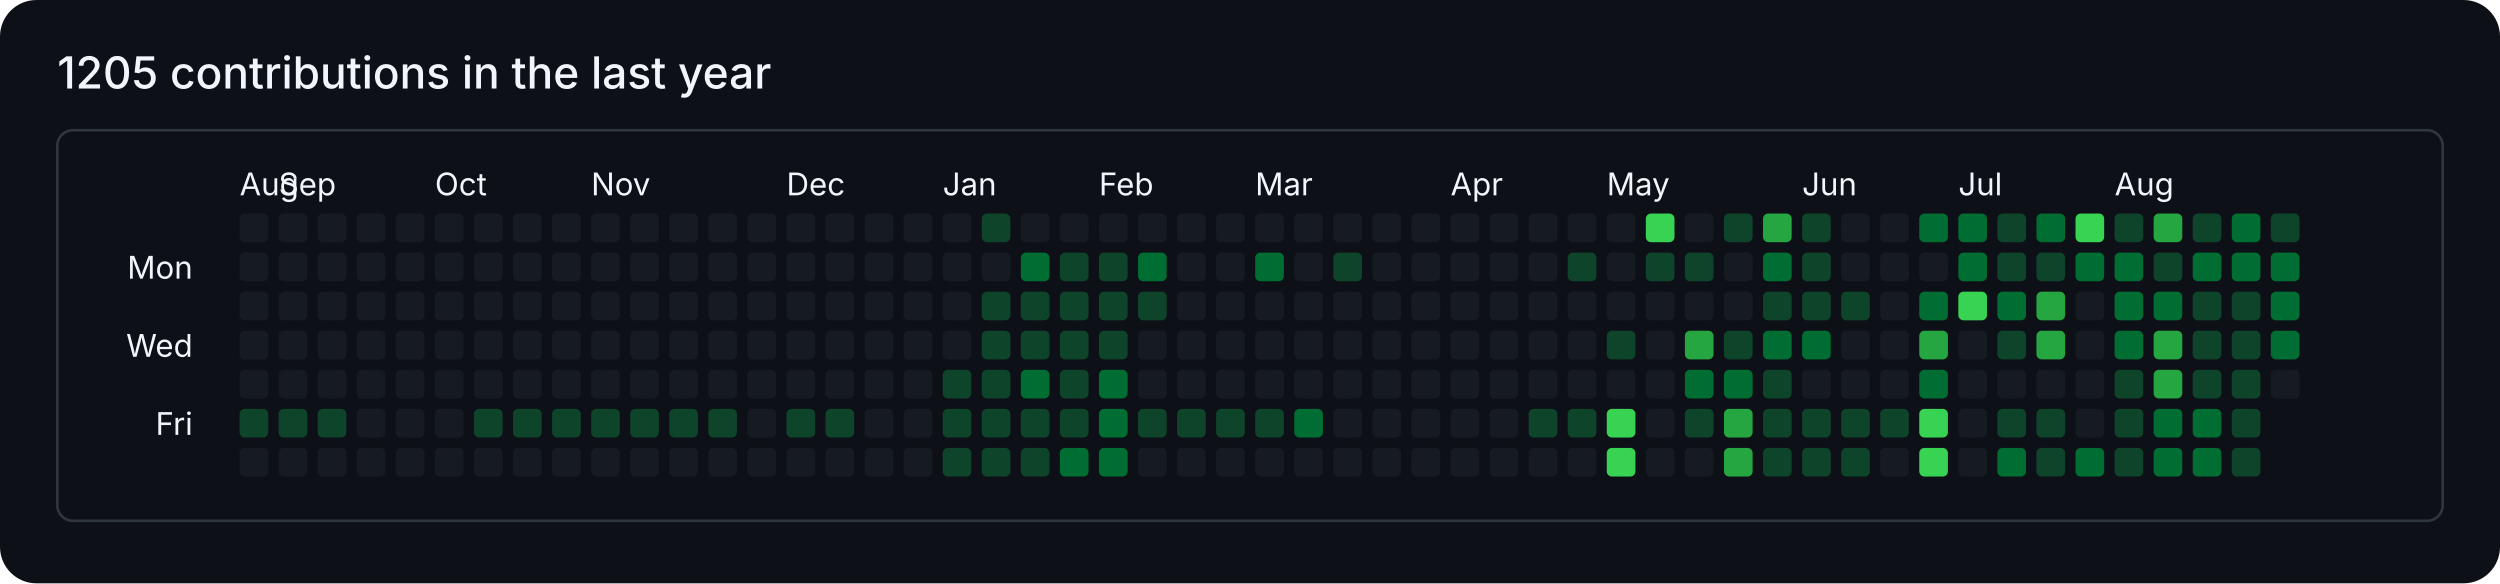
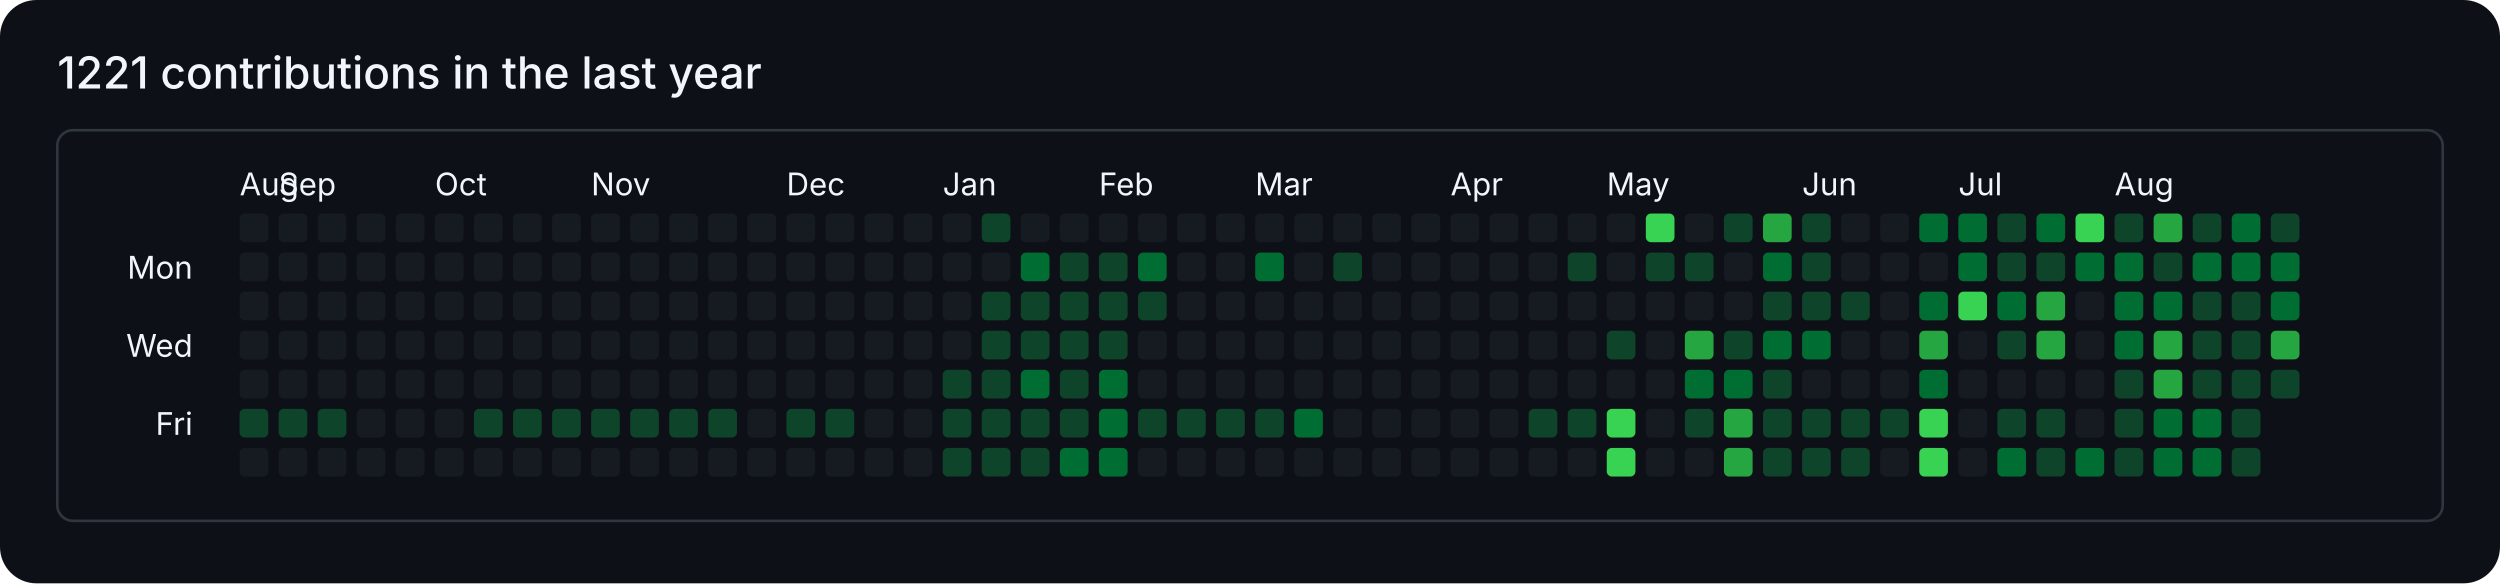
<svg xmlns="http://www.w3.org/2000/svg" width="1200" height="280" viewBox="0 0 960 224" fill="none" role="img" aria-label="AleksZyro GitHub contribution calendar">
  <style>
    .title { font: 500 17px -apple-system, BlinkMacSystemFont, 'Segoe UI', sans-serif; fill: #f0f6fc; }
    .month-label, .weekday-label, .legend, .hint { font: 400 12px -apple-system, BlinkMacSystemFont, 'Segoe UI', sans-serif; fill: #f0f6fc; }
    .hint, .legend-muted { fill: #8b949e; }
    .day-cell { shape-rendering: geometricPrecision; }
  </style>
  <rect width="960" height="224" rx="14" fill="#0d1117" />
-   <text x="22" y="34" class="title">1205 contributions in the last year</text>
+   <text x="22" y="34" class="title">1221 contributions in the last year</text>
  <rect x="22" y="50" width="916" height="150" rx="6" fill="none" stroke="#30363d" />
  <text x="92" y="75" class="month-label">Aug</text>
  <text x="107" y="75" class="month-label">Sep</text>
  <text x="167" y="75" class="month-label">Oct</text>
  <text x="227" y="75" class="month-label">Nov</text>
  <text x="302" y="75" class="month-label">Dec</text>
  <text x="362" y="75" class="month-label">Jan</text>
  <text x="422" y="75" class="month-label">Feb</text>
  <text x="482" y="75" class="month-label">Mar</text>
  <text x="557" y="75" class="month-label">Apr</text>
  <text x="617" y="75" class="month-label">May</text>
  <text x="692" y="75" class="month-label">Jun</text>
  <text x="752" y="75" class="month-label">Jul</text>
  <text x="812" y="75" class="month-label">Aug</text>
  <text x="74" y="107" class="weekday-label" text-anchor="end">Mon</text>
  <text x="74" y="137" class="weekday-label" text-anchor="end">Wed</text>
  <text x="74" y="167" class="weekday-label" text-anchor="end">Fri</text>
  <rect class="day-cell" x="92" y="82" width="11" height="11" rx="2" fill="#161b22" />
  <rect class="day-cell" x="92" y="97" width="11" height="11" rx="2" fill="#161b22" />
  <rect class="day-cell" x="92" y="112" width="11" height="11" rx="2" fill="#161b22" />
  <rect class="day-cell" x="92" y="127" width="11" height="11" rx="2" fill="#161b22" />
  <rect class="day-cell" x="92" y="142" width="11" height="11" rx="2" fill="#161b22" />
  <rect class="day-cell" x="92" y="157" width="11" height="11" rx="2" fill="#0e4429" />
  <rect class="day-cell" x="92" y="172" width="11" height="11" rx="2" fill="#161b22" />
  <rect class="day-cell" x="107" y="82" width="11" height="11" rx="2" fill="#161b22" />
  <rect class="day-cell" x="107" y="97" width="11" height="11" rx="2" fill="#161b22" />
  <rect class="day-cell" x="107" y="112" width="11" height="11" rx="2" fill="#161b22" />
  <rect class="day-cell" x="107" y="127" width="11" height="11" rx="2" fill="#161b22" />
  <rect class="day-cell" x="107" y="142" width="11" height="11" rx="2" fill="#161b22" />
  <rect class="day-cell" x="107" y="157" width="11" height="11" rx="2" fill="#0e4429" />
  <rect class="day-cell" x="107" y="172" width="11" height="11" rx="2" fill="#161b22" />
  <rect class="day-cell" x="122" y="82" width="11" height="11" rx="2" fill="#161b22" />
  <rect class="day-cell" x="122" y="97" width="11" height="11" rx="2" fill="#161b22" />
  <rect class="day-cell" x="122" y="112" width="11" height="11" rx="2" fill="#161b22" />
  <rect class="day-cell" x="122" y="127" width="11" height="11" rx="2" fill="#161b22" />
  <rect class="day-cell" x="122" y="142" width="11" height="11" rx="2" fill="#161b22" />
  <rect class="day-cell" x="122" y="157" width="11" height="11" rx="2" fill="#0e4429" />
  <rect class="day-cell" x="122" y="172" width="11" height="11" rx="2" fill="#161b22" />
  <rect class="day-cell" x="137" y="82" width="11" height="11" rx="2" fill="#161b22" />
  <rect class="day-cell" x="137" y="97" width="11" height="11" rx="2" fill="#161b22" />
  <rect class="day-cell" x="137" y="112" width="11" height="11" rx="2" fill="#161b22" />
  <rect class="day-cell" x="137" y="127" width="11" height="11" rx="2" fill="#161b22" />
  <rect class="day-cell" x="137" y="142" width="11" height="11" rx="2" fill="#161b22" />
  <rect class="day-cell" x="137" y="157" width="11" height="11" rx="2" fill="#161b22" />
  <rect class="day-cell" x="137" y="172" width="11" height="11" rx="2" fill="#161b22" />
  <rect class="day-cell" x="152" y="82" width="11" height="11" rx="2" fill="#161b22" />
  <rect class="day-cell" x="152" y="97" width="11" height="11" rx="2" fill="#161b22" />
  <rect class="day-cell" x="152" y="112" width="11" height="11" rx="2" fill="#161b22" />
  <rect class="day-cell" x="152" y="127" width="11" height="11" rx="2" fill="#161b22" />
  <rect class="day-cell" x="152" y="142" width="11" height="11" rx="2" fill="#161b22" />
  <rect class="day-cell" x="152" y="157" width="11" height="11" rx="2" fill="#161b22" />
  <rect class="day-cell" x="152" y="172" width="11" height="11" rx="2" fill="#161b22" />
  <rect class="day-cell" x="167" y="82" width="11" height="11" rx="2" fill="#161b22" />
  <rect class="day-cell" x="167" y="97" width="11" height="11" rx="2" fill="#161b22" />
  <rect class="day-cell" x="167" y="112" width="11" height="11" rx="2" fill="#161b22" />
  <rect class="day-cell" x="167" y="127" width="11" height="11" rx="2" fill="#161b22" />
  <rect class="day-cell" x="167" y="142" width="11" height="11" rx="2" fill="#161b22" />
  <rect class="day-cell" x="167" y="157" width="11" height="11" rx="2" fill="#161b22" />
  <rect class="day-cell" x="167" y="172" width="11" height="11" rx="2" fill="#161b22" />
  <rect class="day-cell" x="182" y="82" width="11" height="11" rx="2" fill="#161b22" />
  <rect class="day-cell" x="182" y="97" width="11" height="11" rx="2" fill="#161b22" />
  <rect class="day-cell" x="182" y="112" width="11" height="11" rx="2" fill="#161b22" />
  <rect class="day-cell" x="182" y="127" width="11" height="11" rx="2" fill="#161b22" />
  <rect class="day-cell" x="182" y="142" width="11" height="11" rx="2" fill="#161b22" />
  <rect class="day-cell" x="182" y="157" width="11" height="11" rx="2" fill="#0e4429" />
  <rect class="day-cell" x="182" y="172" width="11" height="11" rx="2" fill="#161b22" />
  <rect class="day-cell" x="197" y="82" width="11" height="11" rx="2" fill="#161b22" />
  <rect class="day-cell" x="197" y="97" width="11" height="11" rx="2" fill="#161b22" />
  <rect class="day-cell" x="197" y="112" width="11" height="11" rx="2" fill="#161b22" />
  <rect class="day-cell" x="197" y="127" width="11" height="11" rx="2" fill="#161b22" />
  <rect class="day-cell" x="197" y="142" width="11" height="11" rx="2" fill="#161b22" />
  <rect class="day-cell" x="197" y="157" width="11" height="11" rx="2" fill="#0e4429" />
  <rect class="day-cell" x="197" y="172" width="11" height="11" rx="2" fill="#161b22" />
  <rect class="day-cell" x="212" y="82" width="11" height="11" rx="2" fill="#161b22" />
  <rect class="day-cell" x="212" y="97" width="11" height="11" rx="2" fill="#161b22" />
  <rect class="day-cell" x="212" y="112" width="11" height="11" rx="2" fill="#161b22" />
  <rect class="day-cell" x="212" y="127" width="11" height="11" rx="2" fill="#161b22" />
  <rect class="day-cell" x="212" y="142" width="11" height="11" rx="2" fill="#161b22" />
  <rect class="day-cell" x="212" y="157" width="11" height="11" rx="2" fill="#0e4429" />
  <rect class="day-cell" x="212" y="172" width="11" height="11" rx="2" fill="#161b22" />
  <rect class="day-cell" x="227" y="82" width="11" height="11" rx="2" fill="#161b22" />
  <rect class="day-cell" x="227" y="97" width="11" height="11" rx="2" fill="#161b22" />
  <rect class="day-cell" x="227" y="112" width="11" height="11" rx="2" fill="#161b22" />
  <rect class="day-cell" x="227" y="127" width="11" height="11" rx="2" fill="#161b22" />
  <rect class="day-cell" x="227" y="142" width="11" height="11" rx="2" fill="#161b22" />
  <rect class="day-cell" x="227" y="157" width="11" height="11" rx="2" fill="#0e4429" />
  <rect class="day-cell" x="227" y="172" width="11" height="11" rx="2" fill="#161b22" />
  <rect class="day-cell" x="242" y="82" width="11" height="11" rx="2" fill="#161b22" />
  <rect class="day-cell" x="242" y="97" width="11" height="11" rx="2" fill="#161b22" />
  <rect class="day-cell" x="242" y="112" width="11" height="11" rx="2" fill="#161b22" />
  <rect class="day-cell" x="242" y="127" width="11" height="11" rx="2" fill="#161b22" />
  <rect class="day-cell" x="242" y="142" width="11" height="11" rx="2" fill="#161b22" />
  <rect class="day-cell" x="242" y="157" width="11" height="11" rx="2" fill="#0e4429" />
  <rect class="day-cell" x="242" y="172" width="11" height="11" rx="2" fill="#161b22" />
  <rect class="day-cell" x="257" y="82" width="11" height="11" rx="2" fill="#161b22" />
  <rect class="day-cell" x="257" y="97" width="11" height="11" rx="2" fill="#161b22" />
  <rect class="day-cell" x="257" y="112" width="11" height="11" rx="2" fill="#161b22" />
  <rect class="day-cell" x="257" y="127" width="11" height="11" rx="2" fill="#161b22" />
  <rect class="day-cell" x="257" y="142" width="11" height="11" rx="2" fill="#161b22" />
  <rect class="day-cell" x="257" y="157" width="11" height="11" rx="2" fill="#0e4429" />
  <rect class="day-cell" x="257" y="172" width="11" height="11" rx="2" fill="#161b22" />
  <rect class="day-cell" x="272" y="82" width="11" height="11" rx="2" fill="#161b22" />
  <rect class="day-cell" x="272" y="97" width="11" height="11" rx="2" fill="#161b22" />
  <rect class="day-cell" x="272" y="112" width="11" height="11" rx="2" fill="#161b22" />
  <rect class="day-cell" x="272" y="127" width="11" height="11" rx="2" fill="#161b22" />
  <rect class="day-cell" x="272" y="142" width="11" height="11" rx="2" fill="#161b22" />
  <rect class="day-cell" x="272" y="157" width="11" height="11" rx="2" fill="#0e4429" />
  <rect class="day-cell" x="272" y="172" width="11" height="11" rx="2" fill="#161b22" />
  <rect class="day-cell" x="287" y="82" width="11" height="11" rx="2" fill="#161b22" />
  <rect class="day-cell" x="287" y="97" width="11" height="11" rx="2" fill="#161b22" />
  <rect class="day-cell" x="287" y="112" width="11" height="11" rx="2" fill="#161b22" />
  <rect class="day-cell" x="287" y="127" width="11" height="11" rx="2" fill="#161b22" />
  <rect class="day-cell" x="287" y="142" width="11" height="11" rx="2" fill="#161b22" />
  <rect class="day-cell" x="287" y="157" width="11" height="11" rx="2" fill="#161b22" />
  <rect class="day-cell" x="287" y="172" width="11" height="11" rx="2" fill="#161b22" />
  <rect class="day-cell" x="302" y="82" width="11" height="11" rx="2" fill="#161b22" />
  <rect class="day-cell" x="302" y="97" width="11" height="11" rx="2" fill="#161b22" />
  <rect class="day-cell" x="302" y="112" width="11" height="11" rx="2" fill="#161b22" />
  <rect class="day-cell" x="302" y="127" width="11" height="11" rx="2" fill="#161b22" />
  <rect class="day-cell" x="302" y="142" width="11" height="11" rx="2" fill="#161b22" />
  <rect class="day-cell" x="302" y="157" width="11" height="11" rx="2" fill="#0e4429" />
  <rect class="day-cell" x="302" y="172" width="11" height="11" rx="2" fill="#161b22" />
  <rect class="day-cell" x="317" y="82" width="11" height="11" rx="2" fill="#161b22" />
  <rect class="day-cell" x="317" y="97" width="11" height="11" rx="2" fill="#161b22" />
  <rect class="day-cell" x="317" y="112" width="11" height="11" rx="2" fill="#161b22" />
  <rect class="day-cell" x="317" y="127" width="11" height="11" rx="2" fill="#161b22" />
  <rect class="day-cell" x="317" y="142" width="11" height="11" rx="2" fill="#161b22" />
  <rect class="day-cell" x="317" y="157" width="11" height="11" rx="2" fill="#0e4429" />
  <rect class="day-cell" x="317" y="172" width="11" height="11" rx="2" fill="#161b22" />
  <rect class="day-cell" x="332" y="82" width="11" height="11" rx="2" fill="#161b22" />
  <rect class="day-cell" x="332" y="97" width="11" height="11" rx="2" fill="#161b22" />
  <rect class="day-cell" x="332" y="112" width="11" height="11" rx="2" fill="#161b22" />
  <rect class="day-cell" x="332" y="127" width="11" height="11" rx="2" fill="#161b22" />
  <rect class="day-cell" x="332" y="142" width="11" height="11" rx="2" fill="#161b22" />
  <rect class="day-cell" x="332" y="157" width="11" height="11" rx="2" fill="#161b22" />
  <rect class="day-cell" x="332" y="172" width="11" height="11" rx="2" fill="#161b22" />
  <rect class="day-cell" x="347" y="82" width="11" height="11" rx="2" fill="#161b22" />
  <rect class="day-cell" x="347" y="97" width="11" height="11" rx="2" fill="#161b22" />
  <rect class="day-cell" x="347" y="112" width="11" height="11" rx="2" fill="#161b22" />
  <rect class="day-cell" x="347" y="127" width="11" height="11" rx="2" fill="#161b22" />
  <rect class="day-cell" x="347" y="142" width="11" height="11" rx="2" fill="#161b22" />
  <rect class="day-cell" x="347" y="157" width="11" height="11" rx="2" fill="#161b22" />
  <rect class="day-cell" x="347" y="172" width="11" height="11" rx="2" fill="#161b22" />
  <rect class="day-cell" x="362" y="82" width="11" height="11" rx="2" fill="#161b22" />
  <rect class="day-cell" x="362" y="97" width="11" height="11" rx="2" fill="#161b22" />
  <rect class="day-cell" x="362" y="112" width="11" height="11" rx="2" fill="#161b22" />
  <rect class="day-cell" x="362" y="127" width="11" height="11" rx="2" fill="#161b22" />
  <rect class="day-cell" x="362" y="142" width="11" height="11" rx="2" fill="#0e4429" />
  <rect class="day-cell" x="362" y="157" width="11" height="11" rx="2" fill="#0e4429" />
  <rect class="day-cell" x="362" y="172" width="11" height="11" rx="2" fill="#0e4429" />
  <rect class="day-cell" x="377" y="82" width="11" height="11" rx="2" fill="#0e4429" />
  <rect class="day-cell" x="377" y="97" width="11" height="11" rx="2" fill="#161b22" />
  <rect class="day-cell" x="377" y="112" width="11" height="11" rx="2" fill="#0e4429" />
  <rect class="day-cell" x="377" y="127" width="11" height="11" rx="2" fill="#0e4429" />
  <rect class="day-cell" x="377" y="142" width="11" height="11" rx="2" fill="#0e4429" />
  <rect class="day-cell" x="377" y="157" width="11" height="11" rx="2" fill="#0e4429" />
  <rect class="day-cell" x="377" y="172" width="11" height="11" rx="2" fill="#0e4429" />
  <rect class="day-cell" x="392" y="82" width="11" height="11" rx="2" fill="#161b22" />
  <rect class="day-cell" x="392" y="97" width="11" height="11" rx="2" fill="#006d32" />
  <rect class="day-cell" x="392" y="112" width="11" height="11" rx="2" fill="#0e4429" />
  <rect class="day-cell" x="392" y="127" width="11" height="11" rx="2" fill="#0e4429" />
  <rect class="day-cell" x="392" y="142" width="11" height="11" rx="2" fill="#006d32" />
  <rect class="day-cell" x="392" y="157" width="11" height="11" rx="2" fill="#0e4429" />
  <rect class="day-cell" x="392" y="172" width="11" height="11" rx="2" fill="#0e4429" />
  <rect class="day-cell" x="407" y="82" width="11" height="11" rx="2" fill="#161b22" />
  <rect class="day-cell" x="407" y="97" width="11" height="11" rx="2" fill="#0e4429" />
  <rect class="day-cell" x="407" y="112" width="11" height="11" rx="2" fill="#0e4429" />
  <rect class="day-cell" x="407" y="127" width="11" height="11" rx="2" fill="#0e4429" />
  <rect class="day-cell" x="407" y="142" width="11" height="11" rx="2" fill="#0e4429" />
  <rect class="day-cell" x="407" y="157" width="11" height="11" rx="2" fill="#0e4429" />
  <rect class="day-cell" x="407" y="172" width="11" height="11" rx="2" fill="#006d32" />
  <rect class="day-cell" x="422" y="82" width="11" height="11" rx="2" fill="#161b22" />
  <rect class="day-cell" x="422" y="97" width="11" height="11" rx="2" fill="#0e4429" />
  <rect class="day-cell" x="422" y="112" width="11" height="11" rx="2" fill="#0e4429" />
  <rect class="day-cell" x="422" y="127" width="11" height="11" rx="2" fill="#0e4429" />
  <rect class="day-cell" x="422" y="142" width="11" height="11" rx="2" fill="#006d32" />
  <rect class="day-cell" x="422" y="157" width="11" height="11" rx="2" fill="#006d32" />
  <rect class="day-cell" x="422" y="172" width="11" height="11" rx="2" fill="#006d32" />
  <rect class="day-cell" x="437" y="82" width="11" height="11" rx="2" fill="#161b22" />
  <rect class="day-cell" x="437" y="97" width="11" height="11" rx="2" fill="#006d32" />
  <rect class="day-cell" x="437" y="112" width="11" height="11" rx="2" fill="#0e4429" />
  <rect class="day-cell" x="437" y="127" width="11" height="11" rx="2" fill="#161b22" />
  <rect class="day-cell" x="437" y="142" width="11" height="11" rx="2" fill="#161b22" />
  <rect class="day-cell" x="437" y="157" width="11" height="11" rx="2" fill="#0e4429" />
  <rect class="day-cell" x="437" y="172" width="11" height="11" rx="2" fill="#161b22" />
  <rect class="day-cell" x="452" y="82" width="11" height="11" rx="2" fill="#161b22" />
  <rect class="day-cell" x="452" y="97" width="11" height="11" rx="2" fill="#161b22" />
  <rect class="day-cell" x="452" y="112" width="11" height="11" rx="2" fill="#161b22" />
  <rect class="day-cell" x="452" y="127" width="11" height="11" rx="2" fill="#161b22" />
  <rect class="day-cell" x="452" y="142" width="11" height="11" rx="2" fill="#161b22" />
  <rect class="day-cell" x="452" y="157" width="11" height="11" rx="2" fill="#0e4429" />
  <rect class="day-cell" x="452" y="172" width="11" height="11" rx="2" fill="#161b22" />
  <rect class="day-cell" x="467" y="82" width="11" height="11" rx="2" fill="#161b22" />
  <rect class="day-cell" x="467" y="97" width="11" height="11" rx="2" fill="#161b22" />
  <rect class="day-cell" x="467" y="112" width="11" height="11" rx="2" fill="#161b22" />
  <rect class="day-cell" x="467" y="127" width="11" height="11" rx="2" fill="#161b22" />
  <rect class="day-cell" x="467" y="142" width="11" height="11" rx="2" fill="#161b22" />
  <rect class="day-cell" x="467" y="157" width="11" height="11" rx="2" fill="#0e4429" />
  <rect class="day-cell" x="467" y="172" width="11" height="11" rx="2" fill="#161b22" />
  <rect class="day-cell" x="482" y="82" width="11" height="11" rx="2" fill="#161b22" />
  <rect class="day-cell" x="482" y="97" width="11" height="11" rx="2" fill="#006d32" />
  <rect class="day-cell" x="482" y="112" width="11" height="11" rx="2" fill="#161b22" />
  <rect class="day-cell" x="482" y="127" width="11" height="11" rx="2" fill="#161b22" />
  <rect class="day-cell" x="482" y="142" width="11" height="11" rx="2" fill="#161b22" />
  <rect class="day-cell" x="482" y="157" width="11" height="11" rx="2" fill="#0e4429" />
  <rect class="day-cell" x="482" y="172" width="11" height="11" rx="2" fill="#161b22" />
  <rect class="day-cell" x="497" y="82" width="11" height="11" rx="2" fill="#161b22" />
  <rect class="day-cell" x="497" y="97" width="11" height="11" rx="2" fill="#161b22" />
  <rect class="day-cell" x="497" y="112" width="11" height="11" rx="2" fill="#161b22" />
  <rect class="day-cell" x="497" y="127" width="11" height="11" rx="2" fill="#161b22" />
  <rect class="day-cell" x="497" y="142" width="11" height="11" rx="2" fill="#161b22" />
  <rect class="day-cell" x="497" y="157" width="11" height="11" rx="2" fill="#006d32" />
  <rect class="day-cell" x="497" y="172" width="11" height="11" rx="2" fill="#161b22" />
  <rect class="day-cell" x="512" y="82" width="11" height="11" rx="2" fill="#161b22" />
  <rect class="day-cell" x="512" y="97" width="11" height="11" rx="2" fill="#0e4429" />
  <rect class="day-cell" x="512" y="112" width="11" height="11" rx="2" fill="#161b22" />
  <rect class="day-cell" x="512" y="127" width="11" height="11" rx="2" fill="#161b22" />
  <rect class="day-cell" x="512" y="142" width="11" height="11" rx="2" fill="#161b22" />
  <rect class="day-cell" x="512" y="157" width="11" height="11" rx="2" fill="#161b22" />
  <rect class="day-cell" x="512" y="172" width="11" height="11" rx="2" fill="#161b22" />
  <rect class="day-cell" x="527" y="82" width="11" height="11" rx="2" fill="#161b22" />
  <rect class="day-cell" x="527" y="97" width="11" height="11" rx="2" fill="#161b22" />
  <rect class="day-cell" x="527" y="112" width="11" height="11" rx="2" fill="#161b22" />
  <rect class="day-cell" x="527" y="127" width="11" height="11" rx="2" fill="#161b22" />
  <rect class="day-cell" x="527" y="142" width="11" height="11" rx="2" fill="#161b22" />
  <rect class="day-cell" x="527" y="157" width="11" height="11" rx="2" fill="#161b22" />
  <rect class="day-cell" x="527" y="172" width="11" height="11" rx="2" fill="#161b22" />
  <rect class="day-cell" x="542" y="82" width="11" height="11" rx="2" fill="#161b22" />
  <rect class="day-cell" x="542" y="97" width="11" height="11" rx="2" fill="#161b22" />
  <rect class="day-cell" x="542" y="112" width="11" height="11" rx="2" fill="#161b22" />
  <rect class="day-cell" x="542" y="127" width="11" height="11" rx="2" fill="#161b22" />
  <rect class="day-cell" x="542" y="142" width="11" height="11" rx="2" fill="#161b22" />
  <rect class="day-cell" x="542" y="157" width="11" height="11" rx="2" fill="#161b22" />
  <rect class="day-cell" x="542" y="172" width="11" height="11" rx="2" fill="#161b22" />
  <rect class="day-cell" x="557" y="82" width="11" height="11" rx="2" fill="#161b22" />
  <rect class="day-cell" x="557" y="97" width="11" height="11" rx="2" fill="#161b22" />
  <rect class="day-cell" x="557" y="112" width="11" height="11" rx="2" fill="#161b22" />
  <rect class="day-cell" x="557" y="127" width="11" height="11" rx="2" fill="#161b22" />
  <rect class="day-cell" x="557" y="142" width="11" height="11" rx="2" fill="#161b22" />
  <rect class="day-cell" x="557" y="157" width="11" height="11" rx="2" fill="#161b22" />
  <rect class="day-cell" x="557" y="172" width="11" height="11" rx="2" fill="#161b22" />
  <rect class="day-cell" x="572" y="82" width="11" height="11" rx="2" fill="#161b22" />
  <rect class="day-cell" x="572" y="97" width="11" height="11" rx="2" fill="#161b22" />
  <rect class="day-cell" x="572" y="112" width="11" height="11" rx="2" fill="#161b22" />
  <rect class="day-cell" x="572" y="127" width="11" height="11" rx="2" fill="#161b22" />
  <rect class="day-cell" x="572" y="142" width="11" height="11" rx="2" fill="#161b22" />
  <rect class="day-cell" x="572" y="157" width="11" height="11" rx="2" fill="#161b22" />
  <rect class="day-cell" x="572" y="172" width="11" height="11" rx="2" fill="#161b22" />
  <rect class="day-cell" x="587" y="82" width="11" height="11" rx="2" fill="#161b22" />
  <rect class="day-cell" x="587" y="97" width="11" height="11" rx="2" fill="#161b22" />
  <rect class="day-cell" x="587" y="112" width="11" height="11" rx="2" fill="#161b22" />
  <rect class="day-cell" x="587" y="127" width="11" height="11" rx="2" fill="#161b22" />
  <rect class="day-cell" x="587" y="142" width="11" height="11" rx="2" fill="#161b22" />
  <rect class="day-cell" x="587" y="157" width="11" height="11" rx="2" fill="#0e4429" />
  <rect class="day-cell" x="587" y="172" width="11" height="11" rx="2" fill="#161b22" />
  <rect class="day-cell" x="602" y="82" width="11" height="11" rx="2" fill="#161b22" />
  <rect class="day-cell" x="602" y="97" width="11" height="11" rx="2" fill="#0e4429" />
  <rect class="day-cell" x="602" y="112" width="11" height="11" rx="2" fill="#161b22" />
  <rect class="day-cell" x="602" y="127" width="11" height="11" rx="2" fill="#161b22" />
  <rect class="day-cell" x="602" y="142" width="11" height="11" rx="2" fill="#161b22" />
  <rect class="day-cell" x="602" y="157" width="11" height="11" rx="2" fill="#0e4429" />
  <rect class="day-cell" x="602" y="172" width="11" height="11" rx="2" fill="#161b22" />
  <rect class="day-cell" x="617" y="82" width="11" height="11" rx="2" fill="#161b22" />
  <rect class="day-cell" x="617" y="97" width="11" height="11" rx="2" fill="#161b22" />
  <rect class="day-cell" x="617" y="112" width="11" height="11" rx="2" fill="#161b22" />
  <rect class="day-cell" x="617" y="127" width="11" height="11" rx="2" fill="#0e4429" />
  <rect class="day-cell" x="617" y="142" width="11" height="11" rx="2" fill="#161b22" />
  <rect class="day-cell" x="617" y="157" width="11" height="11" rx="2" fill="#39d353" />
  <rect class="day-cell" x="617" y="172" width="11" height="11" rx="2" fill="#39d353" />
  <rect class="day-cell" x="632" y="82" width="11" height="11" rx="2" fill="#39d353" />
  <rect class="day-cell" x="632" y="97" width="11" height="11" rx="2" fill="#0e4429" />
  <rect class="day-cell" x="632" y="112" width="11" height="11" rx="2" fill="#161b22" />
  <rect class="day-cell" x="632" y="127" width="11" height="11" rx="2" fill="#161b22" />
  <rect class="day-cell" x="632" y="142" width="11" height="11" rx="2" fill="#161b22" />
  <rect class="day-cell" x="632" y="157" width="11" height="11" rx="2" fill="#161b22" />
  <rect class="day-cell" x="632" y="172" width="11" height="11" rx="2" fill="#161b22" />
  <rect class="day-cell" x="647" y="82" width="11" height="11" rx="2" fill="#161b22" />
  <rect class="day-cell" x="647" y="97" width="11" height="11" rx="2" fill="#0e4429" />
  <rect class="day-cell" x="647" y="112" width="11" height="11" rx="2" fill="#161b22" />
  <rect class="day-cell" x="647" y="127" width="11" height="11" rx="2" fill="#26a641" />
  <rect class="day-cell" x="647" y="142" width="11" height="11" rx="2" fill="#006d32" />
  <rect class="day-cell" x="647" y="157" width="11" height="11" rx="2" fill="#0e4429" />
  <rect class="day-cell" x="647" y="172" width="11" height="11" rx="2" fill="#161b22" />
  <rect class="day-cell" x="662" y="82" width="11" height="11" rx="2" fill="#0e4429" />
  <rect class="day-cell" x="662" y="97" width="11" height="11" rx="2" fill="#161b22" />
  <rect class="day-cell" x="662" y="112" width="11" height="11" rx="2" fill="#161b22" />
  <rect class="day-cell" x="662" y="127" width="11" height="11" rx="2" fill="#0e4429" />
  <rect class="day-cell" x="662" y="142" width="11" height="11" rx="2" fill="#006d32" />
  <rect class="day-cell" x="662" y="157" width="11" height="11" rx="2" fill="#26a641" />
  <rect class="day-cell" x="662" y="172" width="11" height="11" rx="2" fill="#26a641" />
  <rect class="day-cell" x="677" y="82" width="11" height="11" rx="2" fill="#26a641" />
  <rect class="day-cell" x="677" y="97" width="11" height="11" rx="2" fill="#006d32" />
  <rect class="day-cell" x="677" y="112" width="11" height="11" rx="2" fill="#0e4429" />
  <rect class="day-cell" x="677" y="127" width="11" height="11" rx="2" fill="#006d32" />
  <rect class="day-cell" x="677" y="142" width="11" height="11" rx="2" fill="#0e4429" />
  <rect class="day-cell" x="677" y="157" width="11" height="11" rx="2" fill="#0e4429" />
  <rect class="day-cell" x="677" y="172" width="11" height="11" rx="2" fill="#0e4429" />
  <rect class="day-cell" x="692" y="82" width="11" height="11" rx="2" fill="#0e4429" />
  <rect class="day-cell" x="692" y="97" width="11" height="11" rx="2" fill="#0e4429" />
  <rect class="day-cell" x="692" y="112" width="11" height="11" rx="2" fill="#0e4429" />
  <rect class="day-cell" x="692" y="127" width="11" height="11" rx="2" fill="#006d32" />
  <rect class="day-cell" x="692" y="142" width="11" height="11" rx="2" fill="#161b22" />
  <rect class="day-cell" x="692" y="157" width="11" height="11" rx="2" fill="#0e4429" />
  <rect class="day-cell" x="692" y="172" width="11" height="11" rx="2" fill="#0e4429" />
  <rect class="day-cell" x="707" y="82" width="11" height="11" rx="2" fill="#161b22" />
  <rect class="day-cell" x="707" y="97" width="11" height="11" rx="2" fill="#161b22" />
  <rect class="day-cell" x="707" y="112" width="11" height="11" rx="2" fill="#0e4429" />
  <rect class="day-cell" x="707" y="127" width="11" height="11" rx="2" fill="#161b22" />
  <rect class="day-cell" x="707" y="142" width="11" height="11" rx="2" fill="#161b22" />
  <rect class="day-cell" x="707" y="157" width="11" height="11" rx="2" fill="#0e4429" />
  <rect class="day-cell" x="707" y="172" width="11" height="11" rx="2" fill="#0e4429" />
  <rect class="day-cell" x="722" y="82" width="11" height="11" rx="2" fill="#161b22" />
  <rect class="day-cell" x="722" y="97" width="11" height="11" rx="2" fill="#161b22" />
  <rect class="day-cell" x="722" y="112" width="11" height="11" rx="2" fill="#161b22" />
  <rect class="day-cell" x="722" y="127" width="11" height="11" rx="2" fill="#161b22" />
  <rect class="day-cell" x="722" y="142" width="11" height="11" rx="2" fill="#161b22" />
  <rect class="day-cell" x="722" y="157" width="11" height="11" rx="2" fill="#0e4429" />
  <rect class="day-cell" x="722" y="172" width="11" height="11" rx="2" fill="#161b22" />
  <rect class="day-cell" x="737" y="82" width="11" height="11" rx="2" fill="#006d32" />
  <rect class="day-cell" x="737" y="97" width="11" height="11" rx="2" fill="#161b22" />
  <rect class="day-cell" x="737" y="112" width="11" height="11" rx="2" fill="#006d32" />
  <rect class="day-cell" x="737" y="127" width="11" height="11" rx="2" fill="#26a641" />
  <rect class="day-cell" x="737" y="142" width="11" height="11" rx="2" fill="#006d32" />
  <rect class="day-cell" x="737" y="157" width="11" height="11" rx="2" fill="#39d353" />
  <rect class="day-cell" x="737" y="172" width="11" height="11" rx="2" fill="#39d353" />
  <rect class="day-cell" x="752" y="82" width="11" height="11" rx="2" fill="#006d32" />
  <rect class="day-cell" x="752" y="97" width="11" height="11" rx="2" fill="#006d32" />
  <rect class="day-cell" x="752" y="112" width="11" height="11" rx="2" fill="#39d353" />
  <rect class="day-cell" x="752" y="127" width="11" height="11" rx="2" fill="#161b22" />
  <rect class="day-cell" x="752" y="142" width="11" height="11" rx="2" fill="#161b22" />
  <rect class="day-cell" x="752" y="157" width="11" height="11" rx="2" fill="#161b22" />
  <rect class="day-cell" x="752" y="172" width="11" height="11" rx="2" fill="#161b22" />
  <rect class="day-cell" x="767" y="82" width="11" height="11" rx="2" fill="#0e4429" />
  <rect class="day-cell" x="767" y="97" width="11" height="11" rx="2" fill="#0e4429" />
  <rect class="day-cell" x="767" y="112" width="11" height="11" rx="2" fill="#006d32" />
  <rect class="day-cell" x="767" y="127" width="11" height="11" rx="2" fill="#0e4429" />
  <rect class="day-cell" x="767" y="142" width="11" height="11" rx="2" fill="#161b22" />
  <rect class="day-cell" x="767" y="157" width="11" height="11" rx="2" fill="#0e4429" />
  <rect class="day-cell" x="767" y="172" width="11" height="11" rx="2" fill="#006d32" />
  <rect class="day-cell" x="782" y="82" width="11" height="11" rx="2" fill="#006d32" />
  <rect class="day-cell" x="782" y="97" width="11" height="11" rx="2" fill="#0e4429" />
  <rect class="day-cell" x="782" y="112" width="11" height="11" rx="2" fill="#26a641" />
  <rect class="day-cell" x="782" y="127" width="11" height="11" rx="2" fill="#26a641" />
  <rect class="day-cell" x="782" y="142" width="11" height="11" rx="2" fill="#161b22" />
  <rect class="day-cell" x="782" y="157" width="11" height="11" rx="2" fill="#0e4429" />
  <rect class="day-cell" x="782" y="172" width="11" height="11" rx="2" fill="#0e4429" />
  <rect class="day-cell" x="797" y="82" width="11" height="11" rx="2" fill="#39d353" />
  <rect class="day-cell" x="797" y="97" width="11" height="11" rx="2" fill="#006d32" />
  <rect class="day-cell" x="797" y="112" width="11" height="11" rx="2" fill="#161b22" />
  <rect class="day-cell" x="797" y="127" width="11" height="11" rx="2" fill="#161b22" />
  <rect class="day-cell" x="797" y="142" width="11" height="11" rx="2" fill="#161b22" />
  <rect class="day-cell" x="797" y="157" width="11" height="11" rx="2" fill="#161b22" />
  <rect class="day-cell" x="797" y="172" width="11" height="11" rx="2" fill="#006d32" />
  <rect class="day-cell" x="812" y="82" width="11" height="11" rx="2" fill="#0e4429" />
  <rect class="day-cell" x="812" y="97" width="11" height="11" rx="2" fill="#006d32" />
  <rect class="day-cell" x="812" y="112" width="11" height="11" rx="2" fill="#006d32" />
  <rect class="day-cell" x="812" y="127" width="11" height="11" rx="2" fill="#006d32" />
  <rect class="day-cell" x="812" y="142" width="11" height="11" rx="2" fill="#0e4429" />
  <rect class="day-cell" x="812" y="157" width="11" height="11" rx="2" fill="#0e4429" />
  <rect class="day-cell" x="812" y="172" width="11" height="11" rx="2" fill="#0e4429" />
  <rect class="day-cell" x="827" y="82" width="11" height="11" rx="2" fill="#26a641" />
  <rect class="day-cell" x="827" y="97" width="11" height="11" rx="2" fill="#0e4429" />
  <rect class="day-cell" x="827" y="112" width="11" height="11" rx="2" fill="#006d32" />
  <rect class="day-cell" x="827" y="127" width="11" height="11" rx="2" fill="#26a641" />
  <rect class="day-cell" x="827" y="142" width="11" height="11" rx="2" fill="#26a641" />
  <rect class="day-cell" x="827" y="157" width="11" height="11" rx="2" fill="#006d32" />
  <rect class="day-cell" x="827" y="172" width="11" height="11" rx="2" fill="#006d32" />
  <rect class="day-cell" x="842" y="82" width="11" height="11" rx="2" fill="#0e4429" />
  <rect class="day-cell" x="842" y="97" width="11" height="11" rx="2" fill="#006d32" />
  <rect class="day-cell" x="842" y="112" width="11" height="11" rx="2" fill="#0e4429" />
  <rect class="day-cell" x="842" y="127" width="11" height="11" rx="2" fill="#0e4429" />
  <rect class="day-cell" x="842" y="142" width="11" height="11" rx="2" fill="#0e4429" />
  <rect class="day-cell" x="842" y="157" width="11" height="11" rx="2" fill="#006d32" />
  <rect class="day-cell" x="842" y="172" width="11" height="11" rx="2" fill="#006d32" />
  <rect class="day-cell" x="857" y="82" width="11" height="11" rx="2" fill="#006d32" />
  <rect class="day-cell" x="857" y="97" width="11" height="11" rx="2" fill="#006d32" />
  <rect class="day-cell" x="857" y="112" width="11" height="11" rx="2" fill="#0e4429" />
  <rect class="day-cell" x="857" y="127" width="11" height="11" rx="2" fill="#0e4429" />
  <rect class="day-cell" x="857" y="142" width="11" height="11" rx="2" fill="#0e4429" />
  <rect class="day-cell" x="857" y="157" width="11" height="11" rx="2" fill="#0e4429" />
  <rect class="day-cell" x="857" y="172" width="11" height="11" rx="2" fill="#0e4429" />
  <rect class="day-cell" x="872" y="82" width="11" height="11" rx="2" fill="#0e4429" />
  <rect class="day-cell" x="872" y="97" width="11" height="11" rx="2" fill="#006d32" />
  <rect class="day-cell" x="872" y="112" width="11" height="11" rx="2" fill="#006d32" />
-   <rect class="day-cell" x="872" y="127" width="11" height="11" rx="2" fill="#006d32" />
-   <rect class="day-cell" x="872" y="142" width="11" height="11" rx="2" fill="#161b22" />
+   <rect class="day-cell" x="872" y="127" width="11" height="11" rx="2" fill="#26a641" />
+   <rect class="day-cell" x="872" y="142" width="11" height="11" rx="2" fill="#0e4429" />
</svg>
